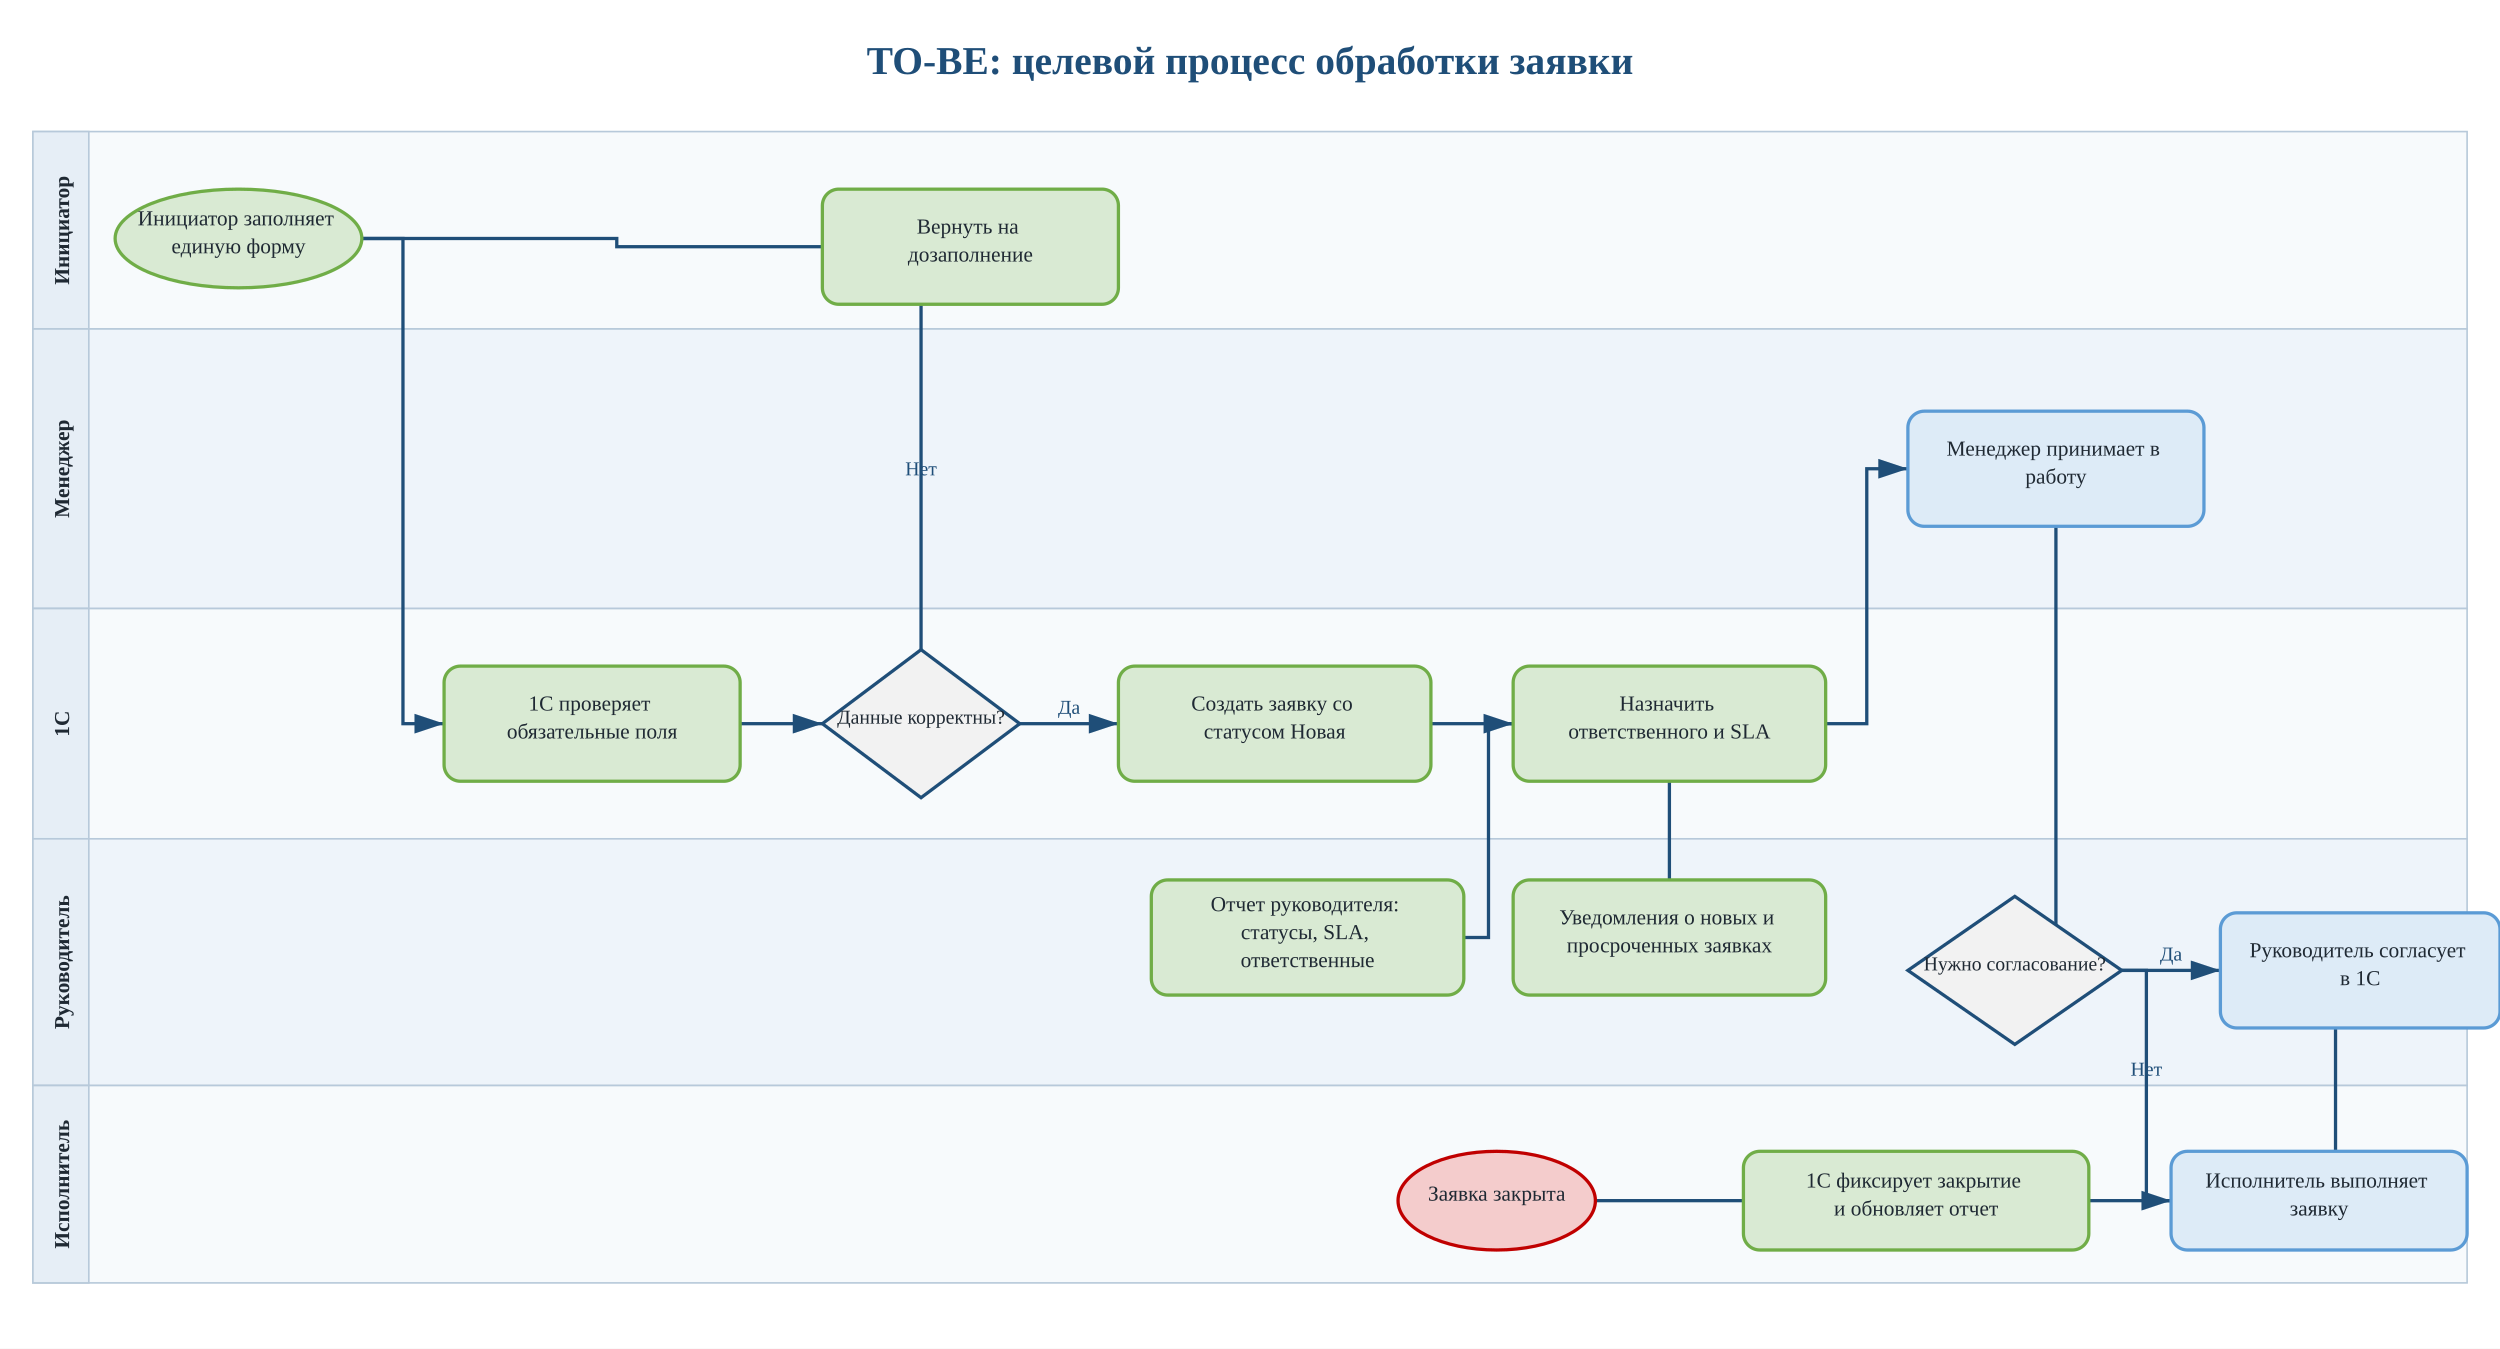
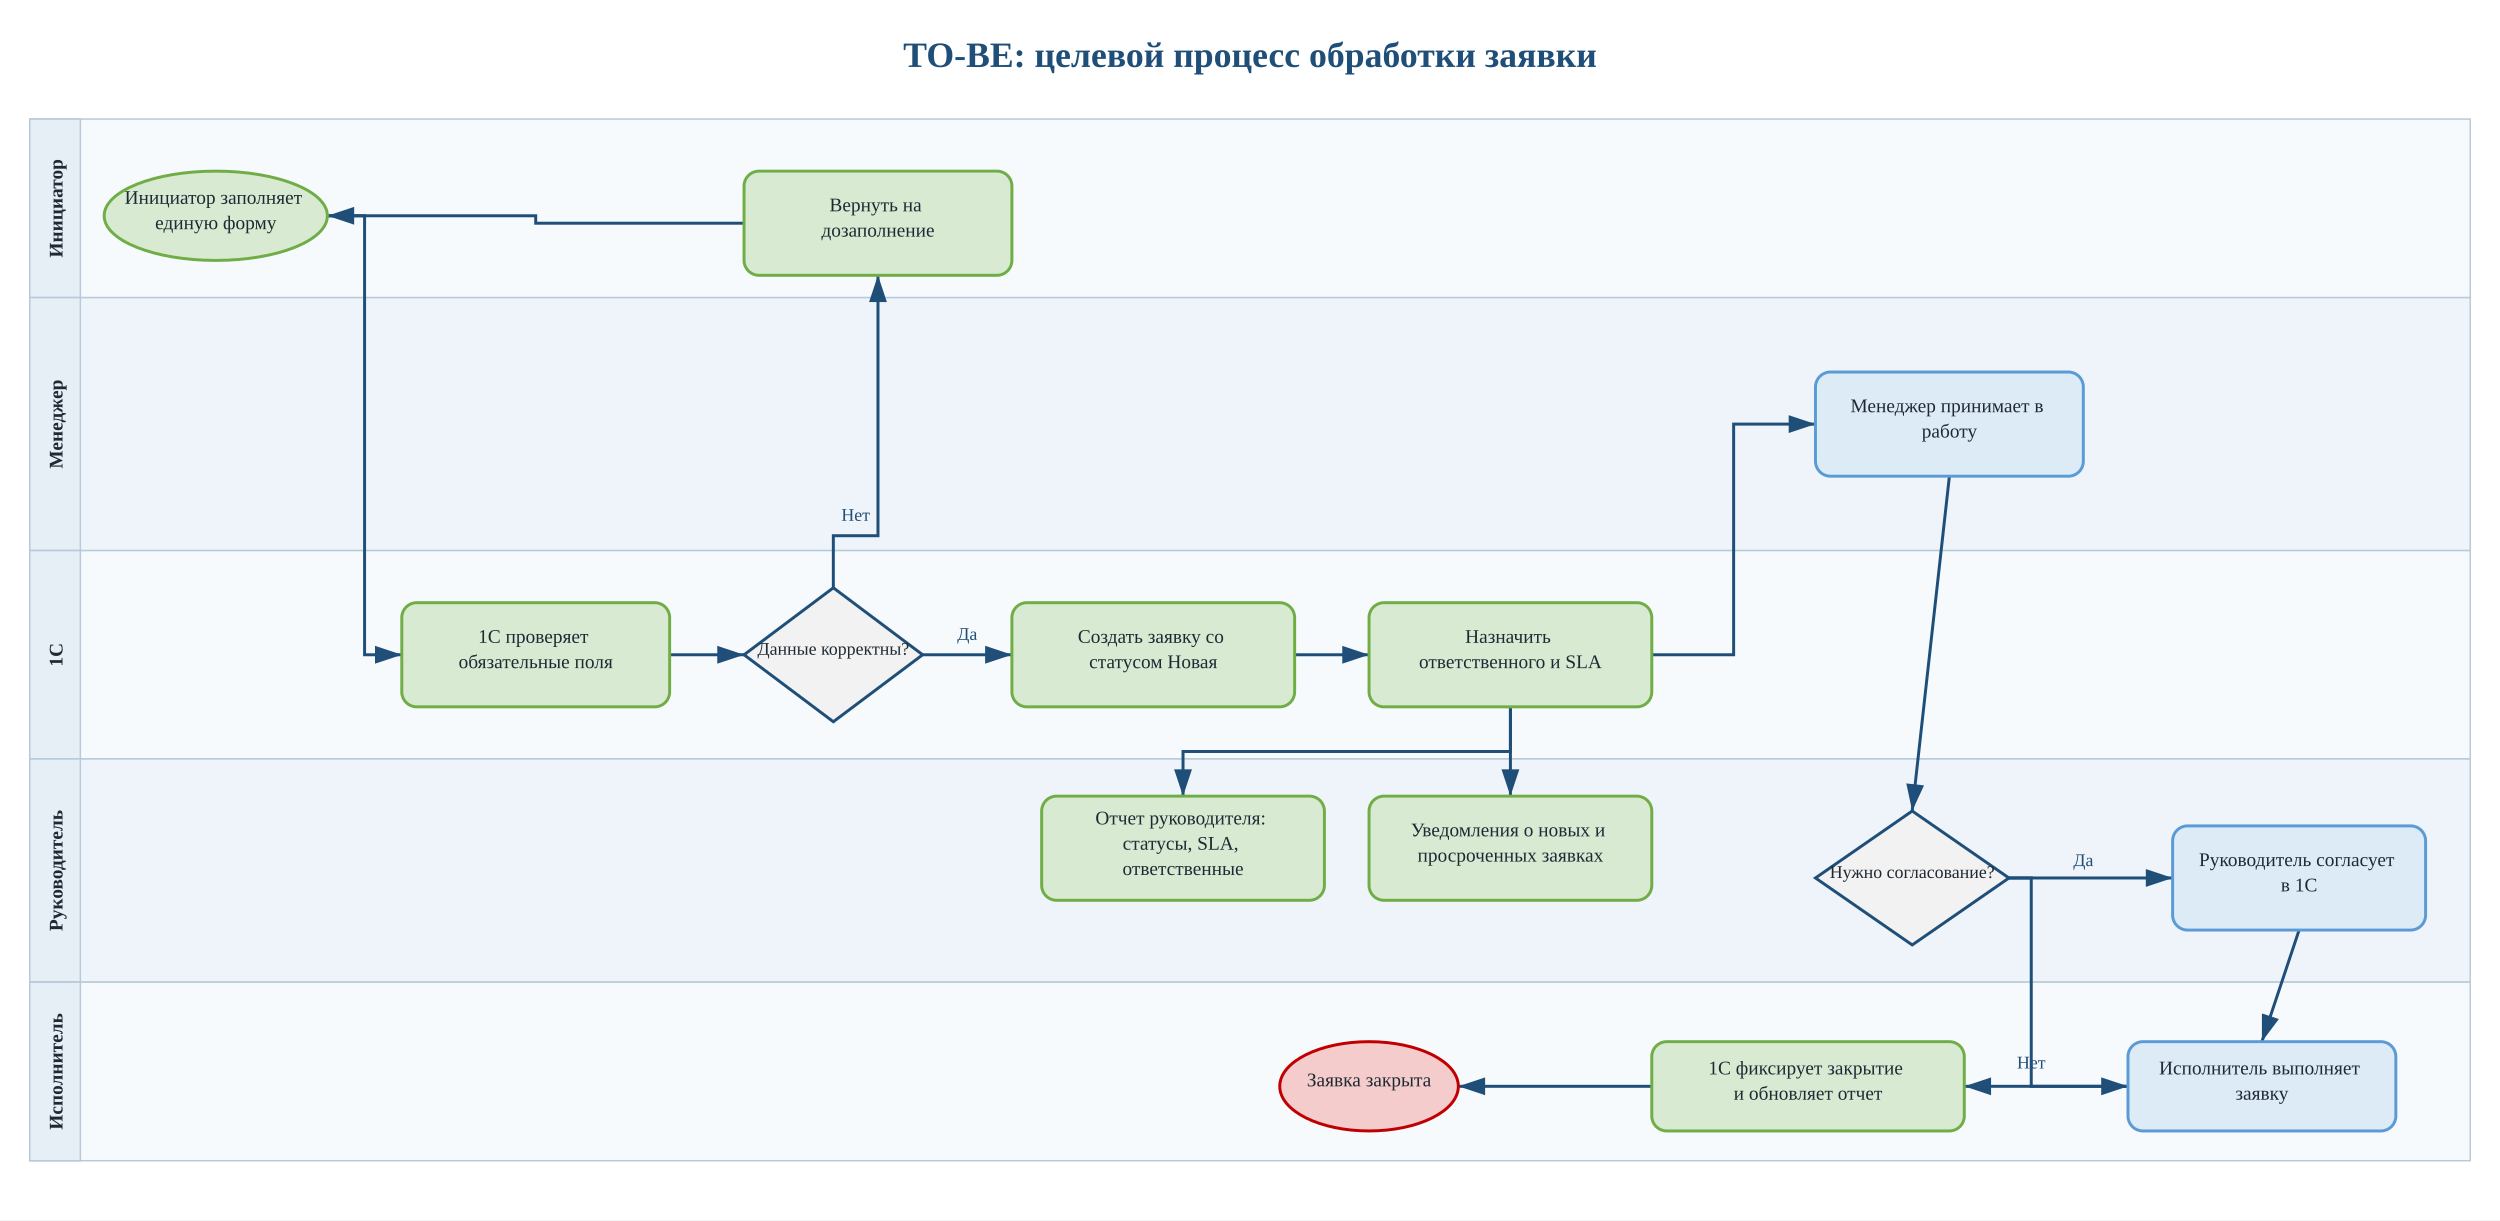
- <svg xmlns="http://www.w3.org/2000/svg" width="1520" height="820" viewBox="0 0 1520 820">
+ <svg xmlns="http://www.w3.org/2000/svg" width="1680" height="820" viewBox="0 0 1680 820">
  <defs>
    <marker id="arrow" markerWidth="10" markerHeight="10" refX="9" refY="3" orient="auto">
      <path d="M0,0 L0,6 L9,3 z" fill="#1F4E78" />
    </marker>
  </defs>
-   <rect width="1520" height="820" fill="#FFFFFF" />
-   <text x="760" y="45" text-anchor="middle" font-size="24" font-weight="700" fill="#1F4E78">TO-BE: целевой процесс обработки заявки</text>
-   <rect x="20" y="80" width="1480" height="120" fill="#F7FAFC" stroke="#B7C9DA" />
+   <rect width="1680" height="820" fill="#FFFFFF" />
+   <text x="840" y="45" text-anchor="middle" font-size="24" font-weight="700" fill="#1F4E78">TO-BE: целевой процесс обработки заявки</text>
+   <rect x="20" y="80" width="1640" height="120" fill="#F7FAFC" stroke="#B7C9DA" />
  <rect x="20" y="80" width="34" height="120" fill="#E6EEF6" stroke="#B7C9DA" />
  <text x="42" y="140" text-anchor="middle" transform="rotate(-90 42 140)" font-size="13" font-weight="700" fill="#1F2933">Инициатор</text>
-   <rect x="20" y="200" width="1480" height="170" fill="#EEF4FA" stroke="#B7C9DA" />
+   <rect x="20" y="200" width="1640" height="170" fill="#EEF4FA" stroke="#B7C9DA" />
  <rect x="20" y="200" width="34" height="170" fill="#E6EEF6" stroke="#B7C9DA" />
  <text x="42" y="285" text-anchor="middle" transform="rotate(-90 42 285)" font-size="13" font-weight="700" fill="#1F2933">Менеджер</text>
-   <rect x="20" y="370" width="1480" height="140" fill="#F7FAFC" stroke="#B7C9DA" />
+   <rect x="20" y="370" width="1640" height="140" fill="#F7FAFC" stroke="#B7C9DA" />
  <rect x="20" y="370" width="34" height="140" fill="#E6EEF6" stroke="#B7C9DA" />
  <text x="42" y="440" text-anchor="middle" transform="rotate(-90 42 440)" font-size="13" font-weight="700" fill="#1F2933">1С</text>
-   <rect x="20" y="510" width="1480" height="150" fill="#EEF4FA" stroke="#B7C9DA" />
+   <rect x="20" y="510" width="1640" height="150" fill="#EEF4FA" stroke="#B7C9DA" />
  <rect x="20" y="510" width="34" height="150" fill="#E6EEF6" stroke="#B7C9DA" />
  <text x="42" y="585" text-anchor="middle" transform="rotate(-90 42 585)" font-size="13" font-weight="700" fill="#1F2933">Руководитель</text>
-   <rect x="20" y="660" width="1480" height="120" fill="#F7FAFC" stroke="#B7C9DA" />
+   <rect x="20" y="660" width="1640" height="120" fill="#F7FAFC" stroke="#B7C9DA" />
  <rect x="20" y="660" width="34" height="120" fill="#E6EEF6" stroke="#B7C9DA" />
  <text x="42" y="720" text-anchor="middle" transform="rotate(-90 42 720)" font-size="13" font-weight="700" fill="#1F2933">Исполнитель</text>
  <path d="M 220 145 L 245 145 L 245 440 L 270 440" fill="none" stroke="#1F4E78" stroke-width="2" marker-end="url(#arrow)" />
-   <path d="M 450 440 L 475 440 L 475 440 L 500 440" fill="none" stroke="#1F4E78" stroke-width="2" marker-end="url(#arrow)" />
-   <path d="M 620 440 L 560 440 L 560 150 L 500 150" fill="none" stroke="#1F4E78" stroke-width="2" marker-end="url(#arrow)" />
-   <text x="560" y="289" text-anchor="middle" font-size="12" fill="#1F4E78">Нет</text>
-   <path d="M 680 150 L 375 150 L 375 145 L 70 145" fill="none" stroke="#1F4E78" stroke-width="2" marker-end="url(#arrow)" />
-   <path d="M 620 440 L 650 440 L 650 440 L 680 440" fill="none" stroke="#1F4E78" stroke-width="2" marker-end="url(#arrow)" />
-   <text x="650" y="434" text-anchor="middle" font-size="12" fill="#1F4E78">Да</text>
-   <path d="M 870 440 L 895 440 L 895 440 L 920 440" fill="none" stroke="#1F4E78" stroke-width="2" marker-end="url(#arrow)" />
-   <path d="M 1110 440 L 1135 440 L 1135 285 L 1160 285" fill="none" stroke="#1F4E78" stroke-width="2" marker-end="url(#arrow)" />
-   <path d="M 1110 440 L 1015 440 L 1015 570 L 920 570" fill="none" stroke="#1F4E78" stroke-width="2" marker-end="url(#arrow)" />
-   <path d="M 1110 440 L 905 440 L 905 570 L 700 570" fill="none" stroke="#1F4E78" stroke-width="2" marker-end="url(#arrow)" />
-   <path d="M 1340 285 L 1250 285 L 1250 590 L 1160 590" fill="none" stroke="#1F4E78" stroke-width="2" marker-end="url(#arrow)" />
-   <path d="M 1290 590 L 1320 590 L 1320 590 L 1350 590" fill="none" stroke="#1F4E78" stroke-width="2" marker-end="url(#arrow)" />
-   <text x="1320" y="584" text-anchor="middle" font-size="12" fill="#1F4E78">Да</text>
-   <path d="M 1290 590 L 1305 590 L 1305 730 L 1320 730" fill="none" stroke="#1F4E78" stroke-width="2" marker-end="url(#arrow)" />
-   <text x="1305" y="654" text-anchor="middle" font-size="12" fill="#1F4E78">Нет</text>
-   <path d="M 1520 590 L 1420 590 L 1420 730 L 1320 730" fill="none" stroke="#1F4E78" stroke-width="2" marker-end="url(#arrow)" />
-   <path d="M 1500 730 L 1280 730 L 1280 730 L 1060 730" fill="none" stroke="#1F4E78" stroke-width="2" marker-end="url(#arrow)" />
-   <path d="M 1270 730 L 1060 730 L 1060 730 L 850 730" fill="none" stroke="#1F4E78" stroke-width="2" marker-end="url(#arrow)" />
+   <path d="M 450 440 L 500 440" fill="none" stroke="#1F4E78" stroke-width="2" marker-end="url(#arrow)" />
+   <path d="M 560 395 L 560 360 L 590 360 L 590 185" fill="none" stroke="#1F4E78" stroke-width="2" marker-end="url(#arrow)" />
+   <text x="575" y="350" text-anchor="middle" font-size="12" fill="#1F4E78">Нет</text>
+   <path d="M 500 150 L 360 150 L 360 145 L 220 145" fill="none" stroke="#1F4E78" stroke-width="2" marker-end="url(#arrow)" />
+   <path d="M 620 440 L 680 440" fill="none" stroke="#1F4E78" stroke-width="2" marker-end="url(#arrow)" />
+   <text x="650" y="430" text-anchor="middle" font-size="12" fill="#1F4E78">Да</text>
+   <path d="M 870 440 L 920 440" fill="none" stroke="#1F4E78" stroke-width="2" marker-end="url(#arrow)" />
+   <path d="M 1110 440 L 1165 440 L 1165 285 L 1220 285" fill="none" stroke="#1F4E78" stroke-width="2" marker-end="url(#arrow)" />
+   <path d="M 1015 475 L 1015 505 L 1015 535" fill="none" stroke="#1F4E78" stroke-width="2" marker-end="url(#arrow)" />
+   <path d="M 1015 475 L 1015 505 L 795 505 L 795 535" fill="none" stroke="#1F4E78" stroke-width="2" marker-end="url(#arrow)" />
+   <path d="M 1310 320 L 1285 545" fill="none" stroke="#1F4E78" stroke-width="2" marker-end="url(#arrow)" />
+   <path d="M 1350 590 L 1460 590" fill="none" stroke="#1F4E78" stroke-width="2" marker-end="url(#arrow)" />
+   <text x="1400" y="582" text-anchor="middle" font-size="12" fill="#1F4E78">Да</text>
+   <path d="M 1350 590 L 1365 590 L 1365 730 L 1430 730" fill="none" stroke="#1F4E78" stroke-width="2" marker-end="url(#arrow)" />
+   <text x="1365" y="718" text-anchor="middle" font-size="12" fill="#1F4E78">Нет</text>
+   <path d="M 1545 625 L 1520 700" fill="none" stroke="#1F4E78" stroke-width="2" marker-end="url(#arrow)" />
+   <path d="M 1430 730 L 1320 730" fill="none" stroke="#1F4E78" stroke-width="2" marker-end="url(#arrow)" />
+   <path d="M 1110 730 L 980 730" fill="none" stroke="#1F4E78" stroke-width="2" marker-end="url(#arrow)" />
  <ellipse cx="145" cy="145" rx="75" ry="30" fill="#D9EAD3" stroke="#70AD47" stroke-width="2" />
  <text text-anchor="middle" font-size="13" fill="#1F2933">
    <tspan x="145" y="137">Инициатор заполняет</tspan>
    <tspan x="145" y="154">единую форму</tspan>
  </text>
  <rect x="270" y="405" width="180" height="70" rx="10" fill="#D9EAD3" stroke="#70AD47" stroke-width="2" />
  <text text-anchor="middle" font-size="13" fill="#1F2933">
    <tspan x="360" y="432">1С проверяет</tspan>
    <tspan x="360" y="449">обязательные поля</tspan>
  </text>
  <polygon points="560,395 620,440 560,485 500,440" fill="#F2F2F2" stroke="#1F4E78" stroke-width="2" />
  <text text-anchor="middle" font-size="12" fill="#1F2933">
    <tspan x="560" y="440">Данные корректны?</tspan>
  </text>
  <rect x="500" y="115" width="180" height="70" rx="10" fill="#D9EAD3" stroke="#70AD47" stroke-width="2" />
  <text text-anchor="middle" font-size="13" fill="#1F2933">
    <tspan x="590" y="142">Вернуть на</tspan>
    <tspan x="590" y="159">дозаполнение</tspan>
  </text>
  <rect x="680" y="405" width="190" height="70" rx="10" fill="#D9EAD3" stroke="#70AD47" stroke-width="2" />
  <text text-anchor="middle" font-size="13" fill="#1F2933">
    <tspan x="775" y="432">Создать заявку со</tspan>
    <tspan x="775" y="449">статусом Новая</tspan>
  </text>
  <rect x="920" y="405" width="190" height="70" rx="10" fill="#D9EAD3" stroke="#70AD47" stroke-width="2" />
  <text text-anchor="middle" font-size="13" fill="#1F2933">
    <tspan x="1015" y="432">Назначить</tspan>
    <tspan x="1015" y="449">ответственного и SLA</tspan>
  </text>
-   <rect x="1160" y="250" width="180" height="70" rx="10" fill="#DDEBF7" stroke="#5B9BD5" stroke-width="2" />
+   <rect x="1220" y="250" width="180" height="70" rx="10" fill="#DDEBF7" stroke="#5B9BD5" stroke-width="2" />
  <text text-anchor="middle" font-size="13" fill="#1F2933">
-     <tspan x="1250" y="277">Менеджер принимает в</tspan>
-     <tspan x="1250" y="294">работу</tspan>
+     <tspan x="1310" y="277">Менеджер принимает в</tspan>
+     <tspan x="1310" y="294">работу</tspan>
  </text>
-   <polygon points="1225,545 1290,590 1225,635 1160,590" fill="#F2F2F2" stroke="#1F4E78" stroke-width="2" />
+   <polygon points="1285,545 1350,590 1285,635 1220,590" fill="#F2F2F2" stroke="#1F4E78" stroke-width="2" />
  <text text-anchor="middle" font-size="12" fill="#1F2933">
-     <tspan x="1225" y="590">Нужно согласование?</tspan>
+     <tspan x="1285" y="590">Нужно согласование?</tspan>
  </text>
-   <rect x="1350" y="555" width="170" height="70" rx="10" fill="#DDEBF7" stroke="#5B9BD5" stroke-width="2" />
+   <rect x="1460" y="555" width="170" height="70" rx="10" fill="#DDEBF7" stroke="#5B9BD5" stroke-width="2" />
  <text text-anchor="middle" font-size="13" fill="#1F2933">
-     <tspan x="1435" y="582">Руководитель согласует</tspan>
-     <tspan x="1435" y="599">в 1С</tspan>
+     <tspan x="1545" y="582">Руководитель согласует</tspan>
+     <tspan x="1545" y="599">в 1С</tspan>
  </text>
-   <rect x="1320" y="700" width="180" height="60" rx="10" fill="#DDEBF7" stroke="#5B9BD5" stroke-width="2" />
+   <rect x="1430" y="700" width="180" height="60" rx="10" fill="#DDEBF7" stroke="#5B9BD5" stroke-width="2" />
  <text text-anchor="middle" font-size="13" fill="#1F2933">
-     <tspan x="1410" y="722">Исполнитель выполняет</tspan>
-     <tspan x="1410" y="739">заявку</tspan>
+     <tspan x="1520" y="722">Исполнитель выполняет</tspan>
+     <tspan x="1520" y="739">заявку</tspan>
  </text>
-   <rect x="1060" y="700" width="210" height="60" rx="10" fill="#D9EAD3" stroke="#70AD47" stroke-width="2" />
+   <rect x="1110" y="700" width="210" height="60" rx="10" fill="#D9EAD3" stroke="#70AD47" stroke-width="2" />
  <text text-anchor="middle" font-size="13" fill="#1F2933">
-     <tspan x="1165" y="722">1С фиксирует закрытие</tspan>
-     <tspan x="1165" y="739">и обновляет отчет</tspan>
+     <tspan x="1215" y="722">1С фиксирует закрытие</tspan>
+     <tspan x="1215" y="739">и обновляет отчет</tspan>
  </text>
-   <ellipse cx="910" cy="730" rx="60" ry="30" fill="#F4CCCC" stroke="#C00000" stroke-width="2" />
+   <ellipse cx="920" cy="730" rx="60" ry="30" fill="#F4CCCC" stroke="#C00000" stroke-width="2" />
  <text text-anchor="middle" font-size="13" fill="#1F2933">
-     <tspan x="910" y="730">Заявка закрыта</tspan>
+     <tspan x="920" y="730">Заявка закрыта</tspan>
  </text>
  <rect x="920" y="535" width="190" height="70" rx="10" fill="#D9EAD3" stroke="#70AD47" stroke-width="2" />
  <text text-anchor="middle" font-size="13" fill="#1F2933">
    <tspan x="1015" y="562">Уведомления о новых и</tspan>
    <tspan x="1015" y="579">просроченных заявках</tspan>
  </text>
  <rect x="700" y="535" width="190" height="70" rx="10" fill="#D9EAD3" stroke="#70AD47" stroke-width="2" />
  <text text-anchor="middle" font-size="13" fill="#1F2933">
    <tspan x="795" y="554">Отчет руководителя:</tspan>
    <tspan x="795" y="571">статусы, SLA,</tspan>
    <tspan x="795" y="588">ответственные</tspan>
  </text>
</svg>
